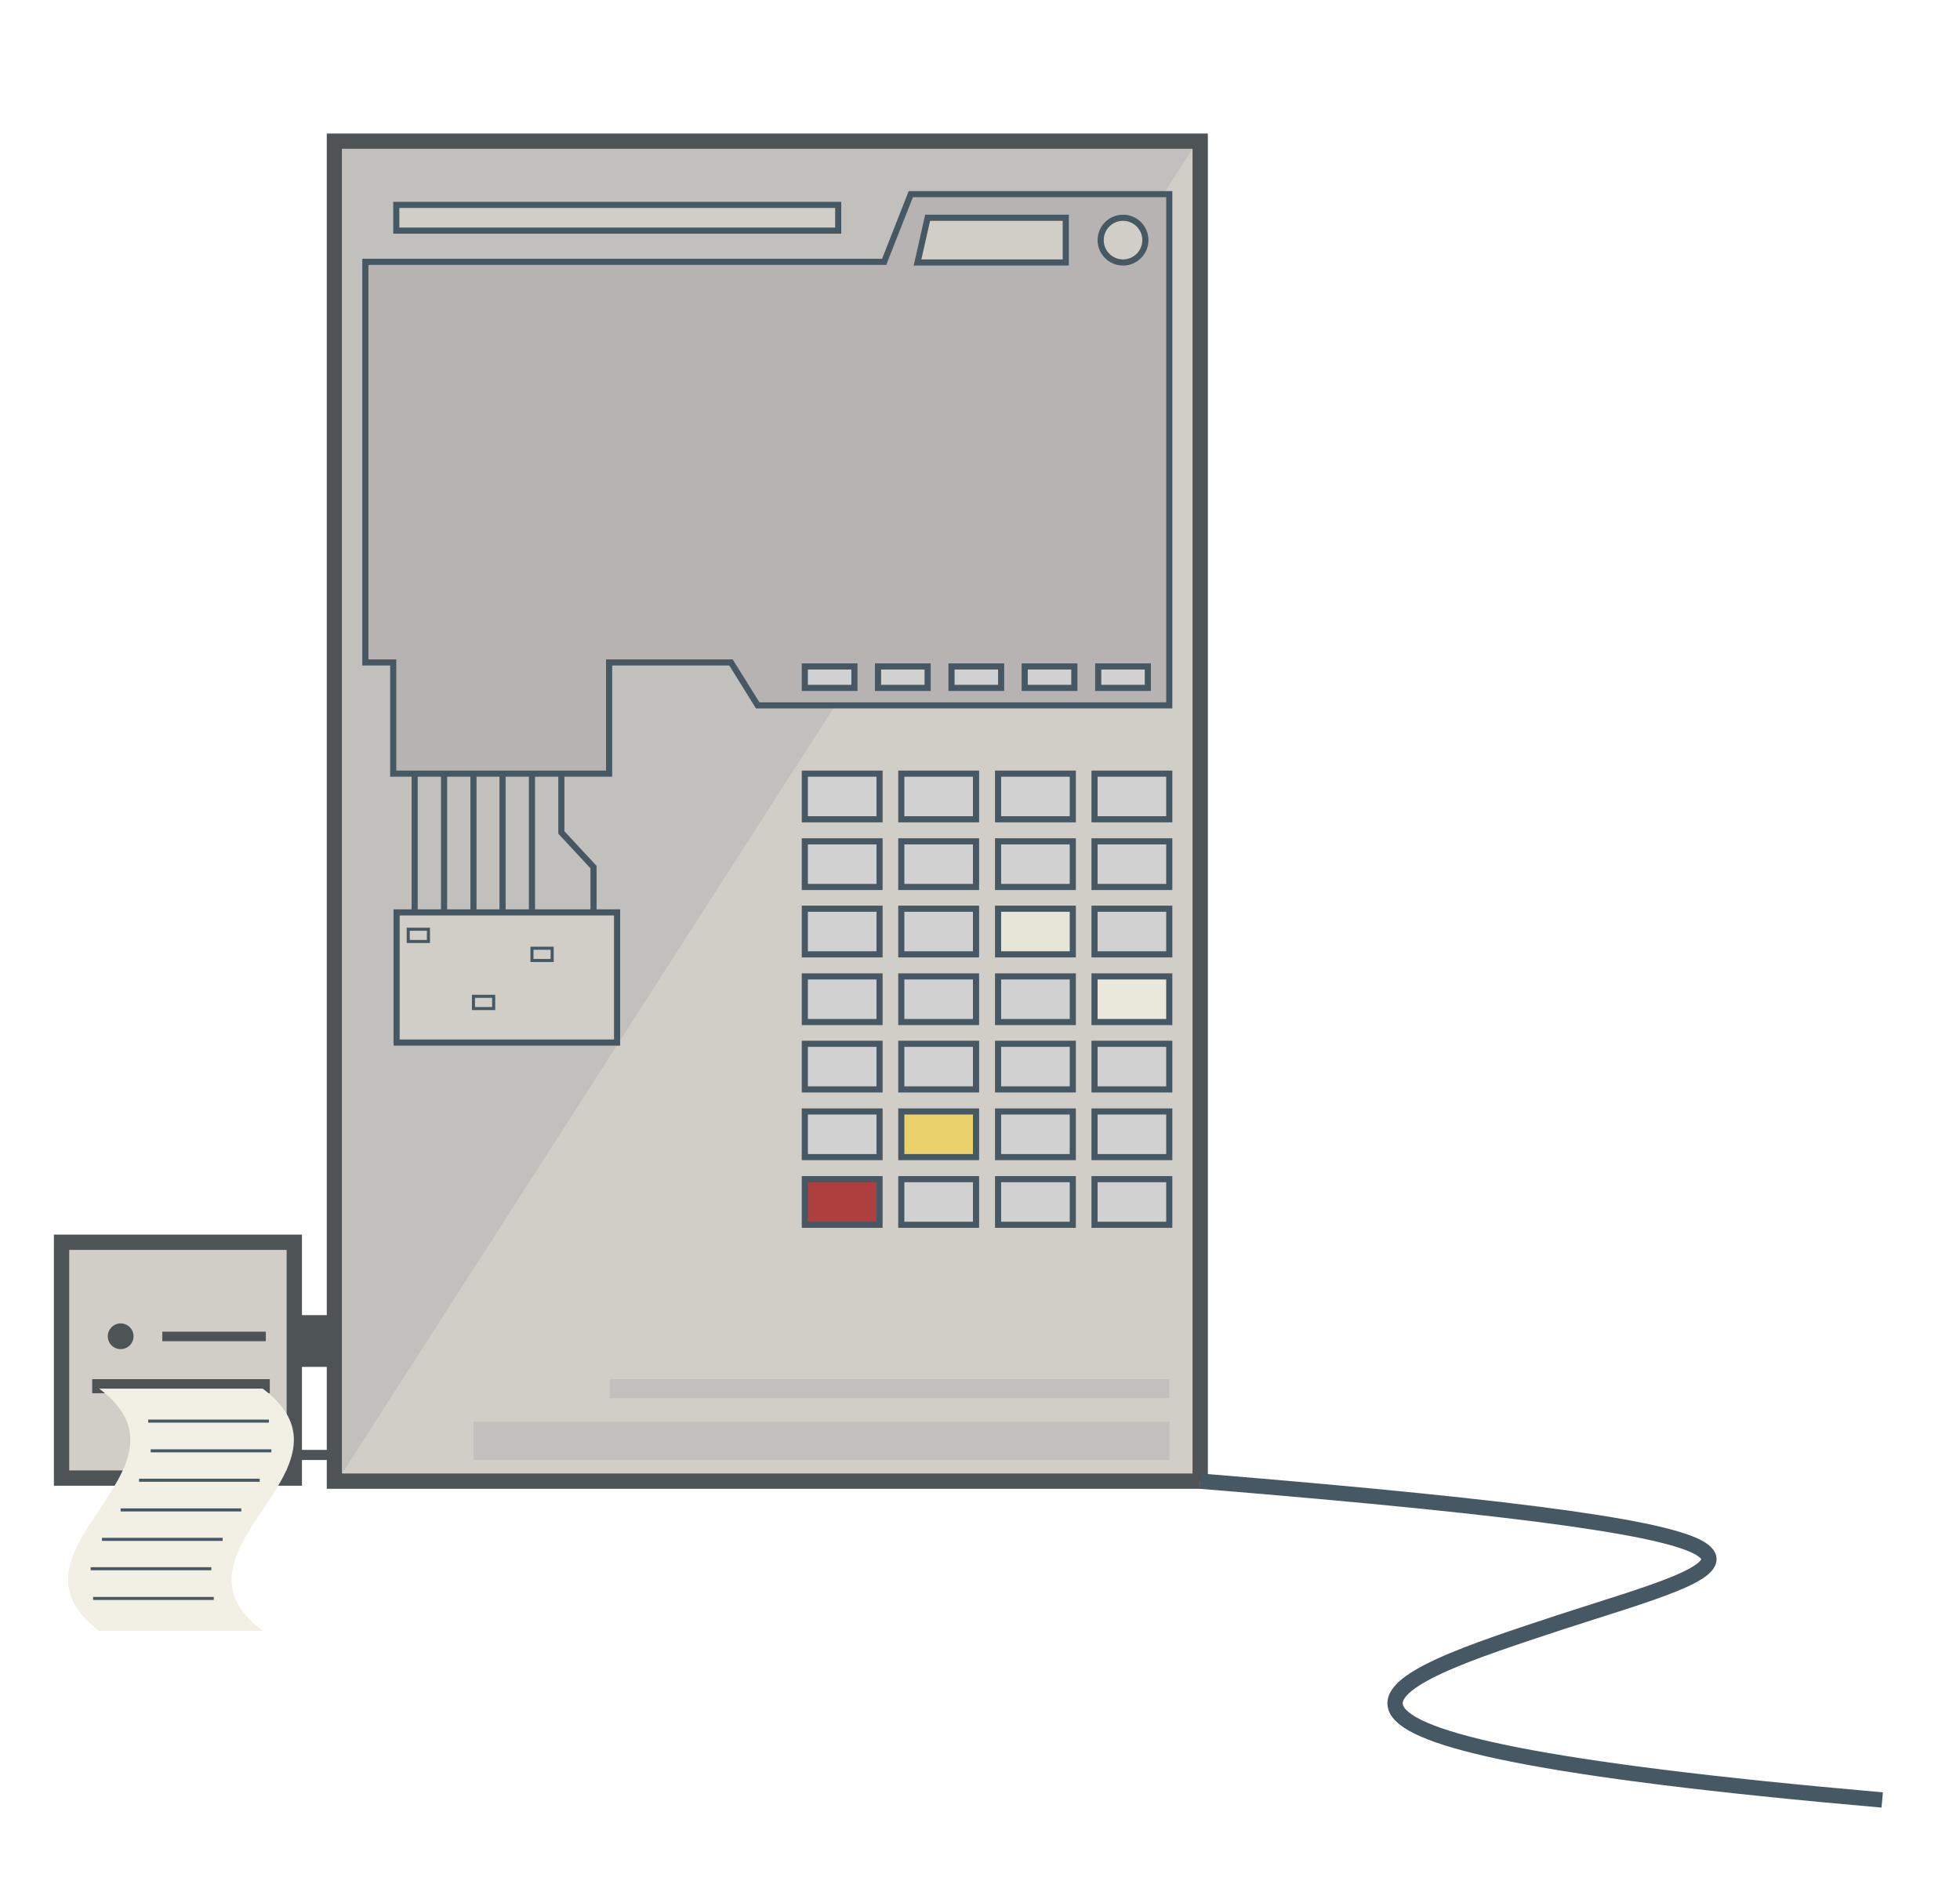
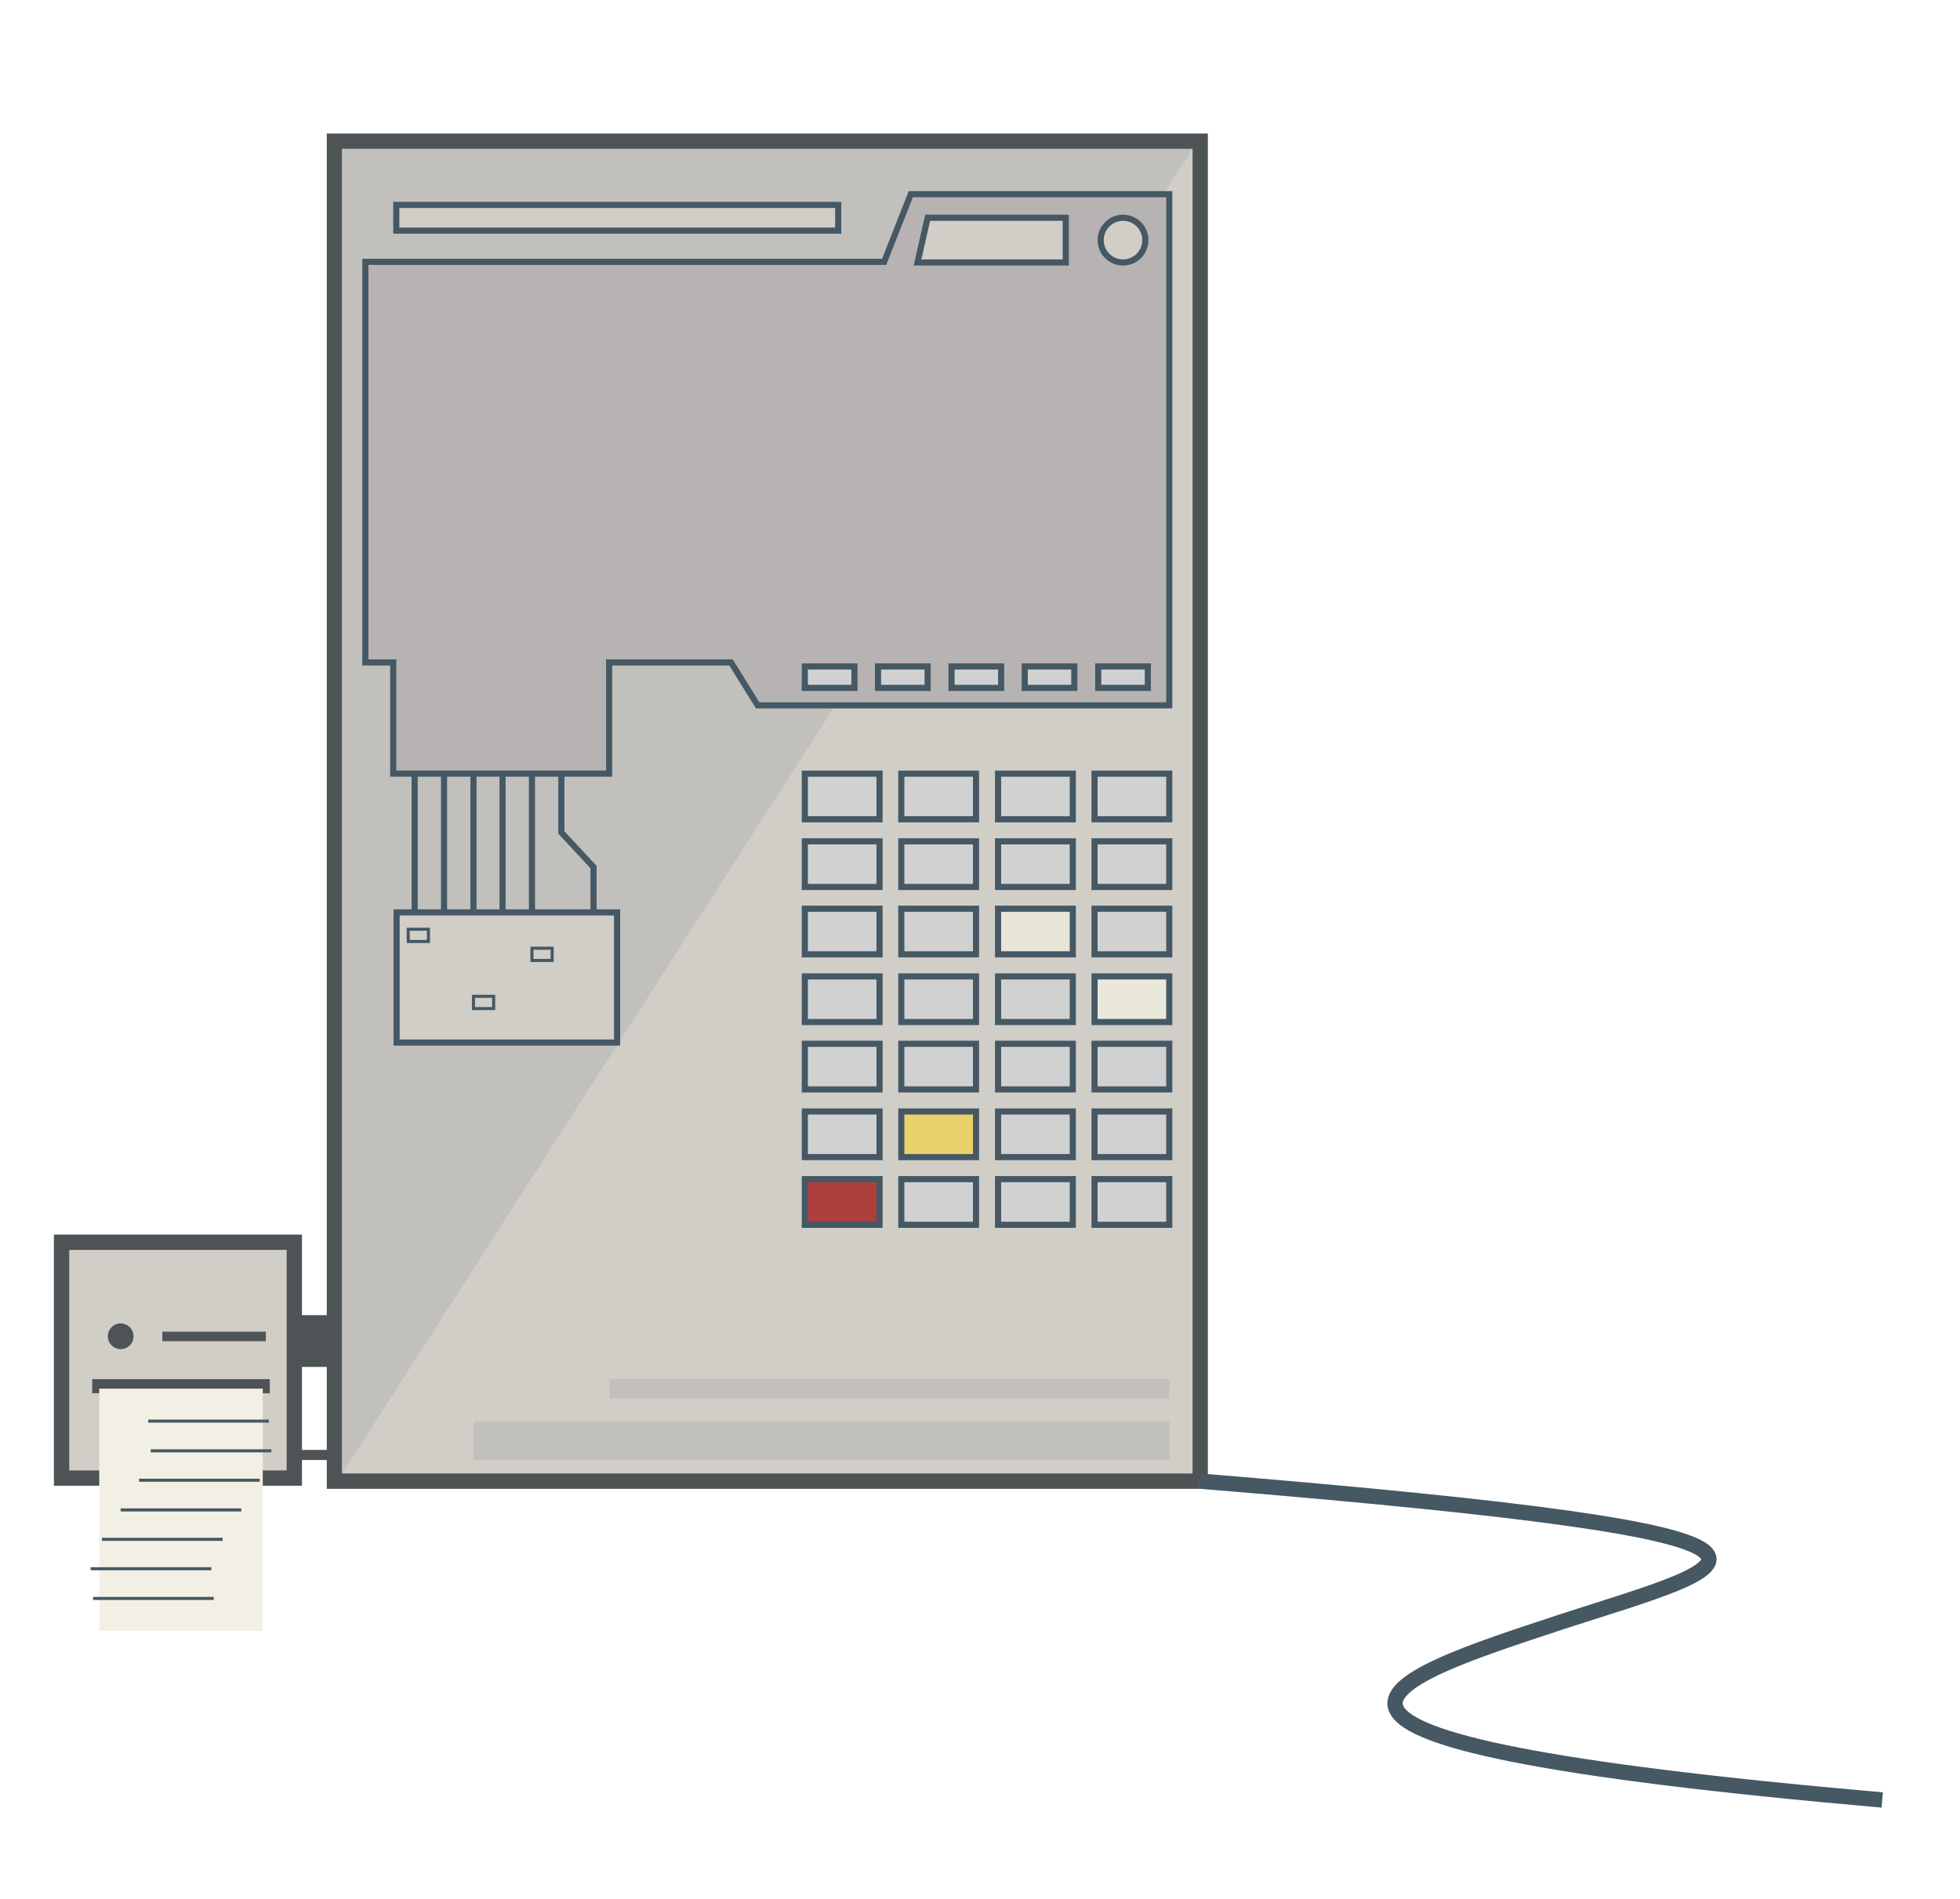
- <svg xmlns="http://www.w3.org/2000/svg" version="1.1" id="vintage-computer" x="0px" y="0px" width="640px" height="620px" viewBox="0 0 640 620" style="enable-background:new 0 0 640 620;" xml:space="preserve">
-   <style type="text/css">
- 	.st0{fill:#D1CEC7;stroke:#4E5356;stroke-width:5;stroke-miterlimit:10;}
- 	.st1{fill:#38353A;}
- 	.st2{fill:#C1C0BD;}
- 	.st3{fill:none;stroke:#455864;stroke-width:2;stroke-miterlimit:10;}
- 	.st4{fill:#B6B3B2;stroke:#455864;stroke-width:2;stroke-miterlimit:10;}
- 	.st5{fill:#D1D1D1;stroke:#455864;stroke-width:2;stroke-miterlimit:10;}
- 	.st6{fill:#D1CEC7;stroke:#455864;stroke-width:2;stroke-miterlimit:10;}
- 	.st7{fill:#D1CEC7;stroke:#455864;stroke-miterlimit:10;}
- 	.st8{fill:none;stroke:#455864;stroke-width:5;stroke-miterlimit:10;}
- 	.st9{fill:#E7E5D6;stroke:#455864;stroke-width:2;stroke-miterlimit:10;}
- 	.st10{fill:#E9E8DB;stroke:#455864;stroke-width:2;stroke-miterlimit:10;}
- 	.st11{fill:#EAD16B;stroke:#455864;stroke-width:2;stroke-miterlimit:10;}
- 	.st12{fill:#AF3F3F;stroke:#455864;stroke-width:2;stroke-miterlimit:10;}
- 	.st13{fill:#4E5356;}
- 	.st14{fill:#F2F0E4;}
- 	.st15{fill:none;stroke:#455864;stroke-miterlimit:10;}
- </style>
+ <svg xmlns="http://www.w3.org/2000/svg" width="640" height="620" viewBox="0 0 640 620">
+   <style type="text/css">.st0{fill:#D1CEC7;stroke:#4E5356;stroke-width:5;stroke-miterlimit:10;} .st1{fill:#38353A;} .st2{fill:#C1C0BD;} .st3{fill:none;stroke:#455864;stroke-width:2;stroke-miterlimit:10;} .st4{fill:#B6B3B2;stroke:#455864;stroke-width:2;stroke-miterlimit:10;} .st5{fill:#D1D1D1;stroke:#455864;stroke-width:2;stroke-miterlimit:10;} .st6{fill:#D1CEC7;stroke:#455864;stroke-width:2;stroke-miterlimit:10;} .st7{fill:#D1CEC7;stroke:#455864;stroke-miterlimit:10;} .st8{fill:none;stroke:#455864;stroke-width:5;stroke-miterlimit:10;} .st9{fill:#E7E5D6;stroke:#455864;stroke-width:2;stroke-miterlimit:10;} .st10{fill:#E9E8DB;stroke:#455864;stroke-width:2;stroke-miterlimit:10;} .st11{fill:#EAD16B;stroke:#455864;stroke-width:2;stroke-miterlimit:10;} .st12{fill:#AF3F3F;stroke:#455864;stroke-width:2;stroke-miterlimit:10;} .st13{fill:#4E5356;} .st14{fill:#F2F0E4;} .st15{fill:none;stroke:#455864;stroke-miterlimit:10;}</style>
  <g id="computer">
-     <polyline class="st0" points="391.9,483.6 109.2,483.6 109.2,46.1 391.9,46.1 391.9,483.6  " />
-     <polyline class="st1" points="109.3,484.6 109.2,484.6 109.2,484.7 109.3,484.6  " />
-     <polygon class="st2" points="111.7,48.6 111.7,481.1 389.4,48.6  " />
-     <line class="st3" x1="135.4" y1="244.8" x2="135.4" y2="297.6" />
-     <line class="st3" x1="145" y1="244.8" x2="145" y2="297.6" />
-     <line class="st3" x1="154.6" y1="244.8" x2="154.6" y2="297.6" />
-     <line class="st3" x1="164.1" y1="244.8" x2="164.1" y2="297.6" />
-     <line class="st3" x1="173.7" y1="244.8" x2="173.7" y2="297.6" />
-     <polyline class="st3" points="183.3,244.8 183.3,271.8 193.8,283.1 193.8,297.6  " />
-     <polygon class="st4" points="381.8,63.4 297.4,63.4 288.7,85.5 119.3,85.5 119.3,216.3 128.4,216.3 128.4,252.6 198.9,252.6    198.9,216.3 238.7,216.3 247.4,230.3 381.8,230.3  " />
-     <rect x="358.6" y="217.6" class="st5" width="16.2" height="7" />
-     <rect x="334.6" y="217.6" class="st5" width="16.2" height="7" />
-     <rect x="310.7" y="217.6" class="st5" width="16.2" height="7" />
-     <rect x="286.7" y="217.6" class="st5" width="16.2" height="7" />
-     <rect x="262.8" y="217.6" class="st5" width="16.2" height="7" />
-     <polygon class="st6" points="299.6,85.7 348,85.7 348,71.1 302.9,71.1  " />
+     <path class="st0" d="M391.9 483.6h-282.7v-437.5h282.7v437.5" />
+     <path class="st1" d="M109.3 484.6h-.1v.1l.1-.1" />
+     <path class="st2" d="M111.7 48.6v432.5l277.7-432.5z" />
+     <path class="st3" d="M135.4 244.8v52.8M145 244.8v52.8M154.6 244.8v52.8M164.1 244.8v52.8M173.7 244.8v52.8M183.3 244.8v27l10.5 11.3v14.5" />
+     <path class="st4" d="M381.8 63.4h-84.4l-8.7 22.1h-169.4v130.8h9.1v36.3h70.5v-36.3h39.8l8.7 14h134.4z" />
+     <path class="st5" d="M358.6 217.6h16.2v7h-16.2zM334.6 217.6h16.2v7h-16.2zM310.7 217.6h16.2v7h-16.2zM286.7 217.6h16.2v7h-16.2zM262.8 217.6h16.2v7h-16.2z" />
+     <path class="st6" d="M299.6 85.7h48.4v-14.6h-45.1z" />
    <circle class="st6" cx="366.7" cy="78.4" r="7.3" />
-     <rect x="129.5" y="297.9" class="st6" width="72" height="42.5" />
-     <rect x="133.3" y="303.4" class="st7" width="6.6" height="4" />
-     <rect x="154.6" y="325.3" class="st7" width="6.6" height="4" />
-     <rect x="173.7" y="309.6" class="st7" width="6.6" height="4" />
-     <path class="st8" d="M391.9,483.6c222.8,18.2,176.2,27,117.8,46c-57.5,19-120.3,38.4,104.9,58.1" />
-     <rect x="262.8" y="252.6" class="st5" width="24.4" height="14.9" />
-     <rect x="294.3" y="252.6" class="st5" width="24.4" height="14.9" />
-     <rect x="325.9" y="252.6" class="st5" width="24.4" height="14.9" />
-     <rect x="357.4" y="252.6" class="st5" width="24.4" height="14.9" />
-     <rect x="262.8" y="274.7" class="st5" width="24.4" height="14.9" />
-     <rect x="294.3" y="274.7" class="st5" width="24.4" height="14.9" />
-     <rect x="325.9" y="274.7" class="st5" width="24.4" height="14.9" />
-     <rect x="357.4" y="274.7" class="st5" width="24.4" height="14.9" />
-     <rect x="262.8" y="296.7" class="st5" width="24.4" height="14.9" />
-     <rect x="294.3" y="296.7" class="st5" width="24.4" height="14.9" />
-     <rect x="325.9" y="296.7" class="st9" width="24.4" height="14.9" />
-     <rect x="357.4" y="296.7" class="st5" width="24.4" height="14.9" />
-     <rect x="262.8" y="318.8" class="st5" width="24.4" height="14.9" />
-     <rect x="294.3" y="318.8" class="st5" width="24.4" height="14.9" />
-     <rect x="325.9" y="318.8" class="st5" width="24.4" height="14.9" />
-     <rect x="357.4" y="318.8" class="st10" width="24.4" height="14.9" />
-     <rect x="262.8" y="340.8" class="st5" width="24.4" height="14.9" />
-     <rect x="294.3" y="340.8" class="st5" width="24.4" height="14.9" />
-     <rect x="325.9" y="340.8" class="st5" width="24.4" height="14.9" />
-     <rect x="357.4" y="340.8" class="st5" width="24.4" height="14.9" />
-     <rect x="262.8" y="362.9" class="st5" width="24.4" height="14.9" />
-     <rect x="294.3" y="362.9" class="st11" width="24.4" height="14.9" />
-     <rect x="325.9" y="362.9" class="st5" width="24.4" height="14.9" />
-     <rect x="357.4" y="362.9" class="st5" width="24.4" height="14.9" />
-     <rect x="262.8" y="385" class="st12" width="24.4" height="14.9" />
-     <rect x="294.3" y="385" class="st5" width="24.4" height="14.9" />
-     <rect x="325.9" y="385" class="st5" width="24.4" height="14.9" />
-     <rect x="357.4" y="385" class="st5" width="24.4" height="14.9" />
-     <rect x="154.6" y="464.2" class="st2" width="227.3" height="12.5" />
-     <rect x="199.1" y="450.3" class="st2" width="182.7" height="6.2" />
-     <rect x="20.1" y="405.6" class="st0" width="76" height="77" />
-     <rect x="96.1" y="473.4" class="st13" width="14.7" height="3.3" />
-     <rect x="96.1" y="429.4" class="st13" width="14.7" height="16.9" />
-     <rect x="30.1" y="450.3" class="st13" width="58" height="4.6" />
-     <g>
-       <path class="st14" d="M85.8,532.5c-17.8,0-35.6,0-53.4,0c-35.2-26.4,35.2-52.7,0-79.1c17.8,0,35.6,0,53.4,0    C121,479.8,50.6,506.1,85.8,532.5z" />
-       <g>
-         <path class="st15" d="M48.4,464c13.1,0,26.3,0,39.4,0" />
-         <path class="st15" d="M49.2,473.7c13.1,0,26.3,0,39.4,0" />
-         <path class="st15" d="M45.4,483.3c13.1,0,26.3,0,39.4,0" />
-         <path class="st15" d="M39.4,493c13.1,0,26.3,0,39.4,0" />
-         <path class="st15" d="M33.3,502.6c13.1,0,26.3,0,39.4,0" />
-         <path class="st15" d="M29.6,512.2c13.1,0,26.3,0,39.4,0" />
-         <path class="st15" d="M30.4,521.9c13.1,0,26.3,0,39.4,0" />
-       </g>
-     </g>
-     <rect x="129.4" y="66.9" class="st6" width="144.3" height="8.4" />
-     <rect x="53" y="434.8" class="st13" width="33.8" height="3.1" />
+     <path class="st6" d="M129.5 297.9h72v42.5h-72z" />
+     <path class="st7" d="M133.3 303.4h6.6v4h-6.6zM154.6 325.3h6.6v4h-6.6zM173.7 309.6h6.6v4h-6.6z" />
+     <path class="st8" d="M391.9 483.6c222.8 18.2 176.2 27 117.8 46-57.5 19-120.3 38.4 104.9 58.1" />
+     <path class="st5" d="M262.8 252.6h24.4v14.9h-24.4zM294.3 252.6h24.4v14.9h-24.4zM325.9 252.6h24.4v14.9h-24.4zM357.4 252.6h24.4v14.9h-24.4zM262.8 274.7h24.4v14.9h-24.4zM294.3 274.7h24.4v14.9h-24.4zM325.9 274.7h24.4v14.9h-24.4zM357.4 274.7h24.4v14.9h-24.4zM262.8 296.7h24.4v14.9h-24.4zM294.3 296.7h24.4v14.9h-24.4z" />
+     <path class="st9" d="M325.9 296.7h24.4v14.9h-24.4z" />
+     <path class="st5" d="M357.4 296.7h24.4v14.9h-24.4zM262.8 318.8h24.4v14.9h-24.4zM294.3 318.8h24.4v14.9h-24.4zM325.9 318.8h24.4v14.9h-24.4z" />
+     <path class="st10" d="M357.4 318.8h24.4v14.9h-24.4z" />
+     <path class="st5" d="M262.8 340.8h24.4v14.9h-24.4zM294.3 340.8h24.4v14.9h-24.4zM325.9 340.8h24.4v14.9h-24.4zM357.4 340.8h24.4v14.9h-24.4zM262.8 362.9h24.4v14.9h-24.4z" />
+     <path class="st11" d="M294.3 362.9h24.4v14.9h-24.4z" />
+     <path class="st5" d="M325.9 362.9h24.4v14.9h-24.4zM357.4 362.9h24.4v14.9h-24.4z" />
+     <path class="st12" d="M262.8 385h24.4v14.9h-24.4z" />
+     <path class="st5" d="M294.3 385h24.4v14.9h-24.4zM325.9 385h24.4v14.9h-24.4zM357.4 385h24.4v14.9h-24.4z" />
+     <path class="st2" d="M154.6 464.2h227.3v12.5h-227.3zM199.1 450.3h182.7v6.2h-182.7z" />
+     <path class="st0" d="M20.1 405.6h76v77h-76z" />
+     <path class="st13" d="M96.1 473.4h14.7v3.3h-14.7zM96.1 429.4h14.7v16.9h-14.7zM30.1 450.3h58v4.6h-58z" />
+     <path class="st14" d="M85.8 532.5h-53.4v-79.1h53.4v79.1z" />
+     <path class="st15" d="M48.4 464h39.4M49.2 473.7h39.4M45.4 483.3h39.4M39.4 493h39.4M33.3 502.6h39.4M29.6 512.2h39.4M30.4 521.9h39.4" />
+     <path class="st6" d="M129.4 66.9h144.3v8.4h-144.3z" />
+     <path class="st13" d="M53 434.8h33.8v3.1h-33.8z" />
    <circle class="st13" cx="39.4" cy="436.3" r="4.2" />
  </g>
-   <g>
- </g>
-   <g>
- </g>
-   <g>
- </g>
-   <g>
- </g>
-   <g>
- </g>
-   <g>
- </g>
</svg>
